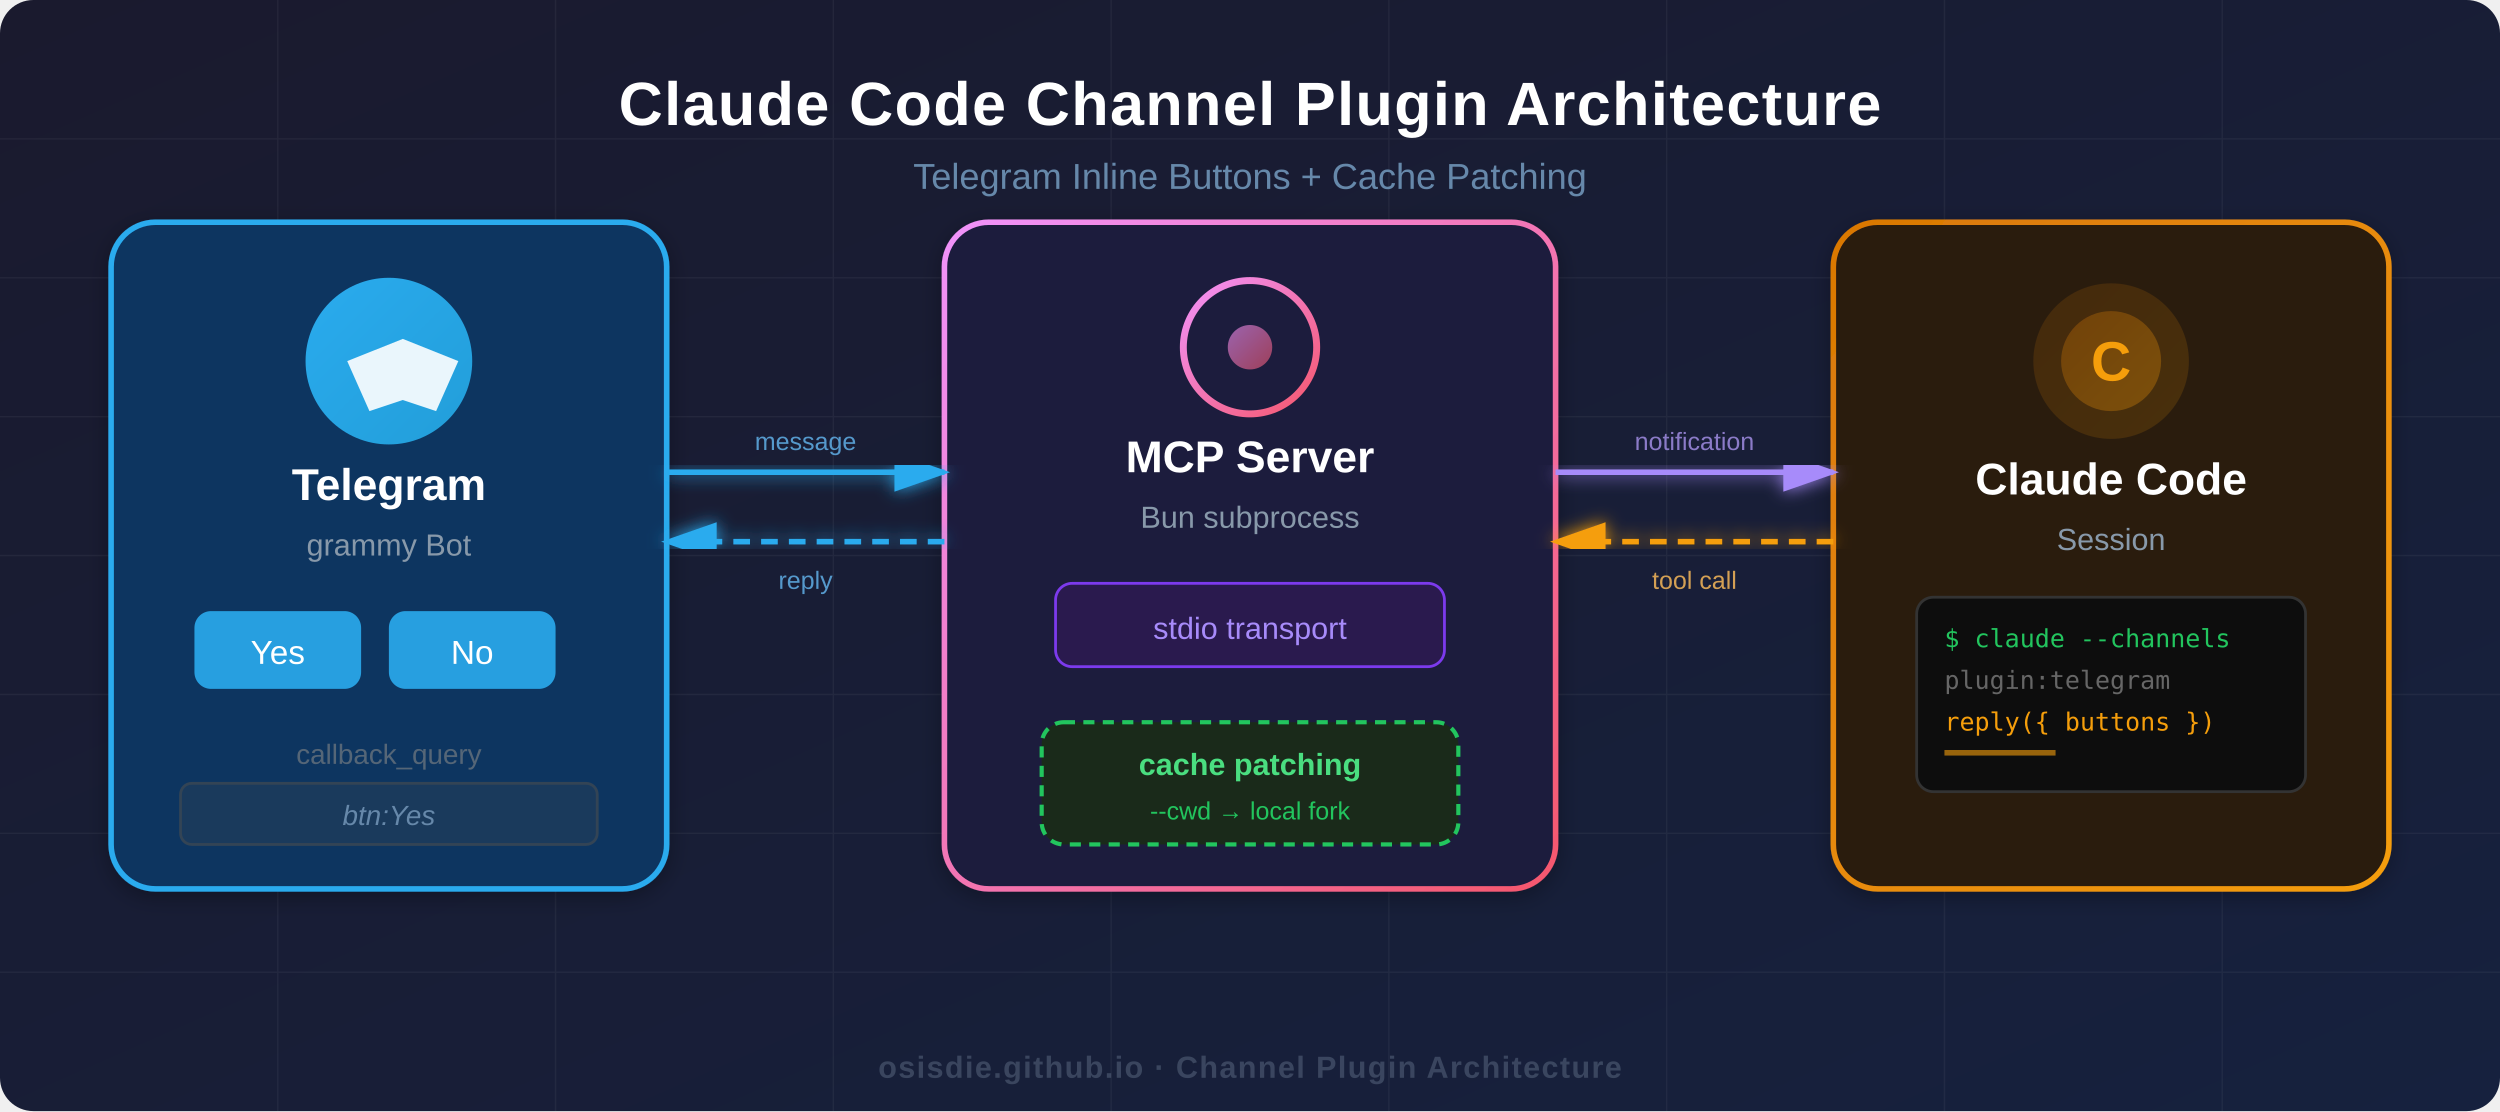
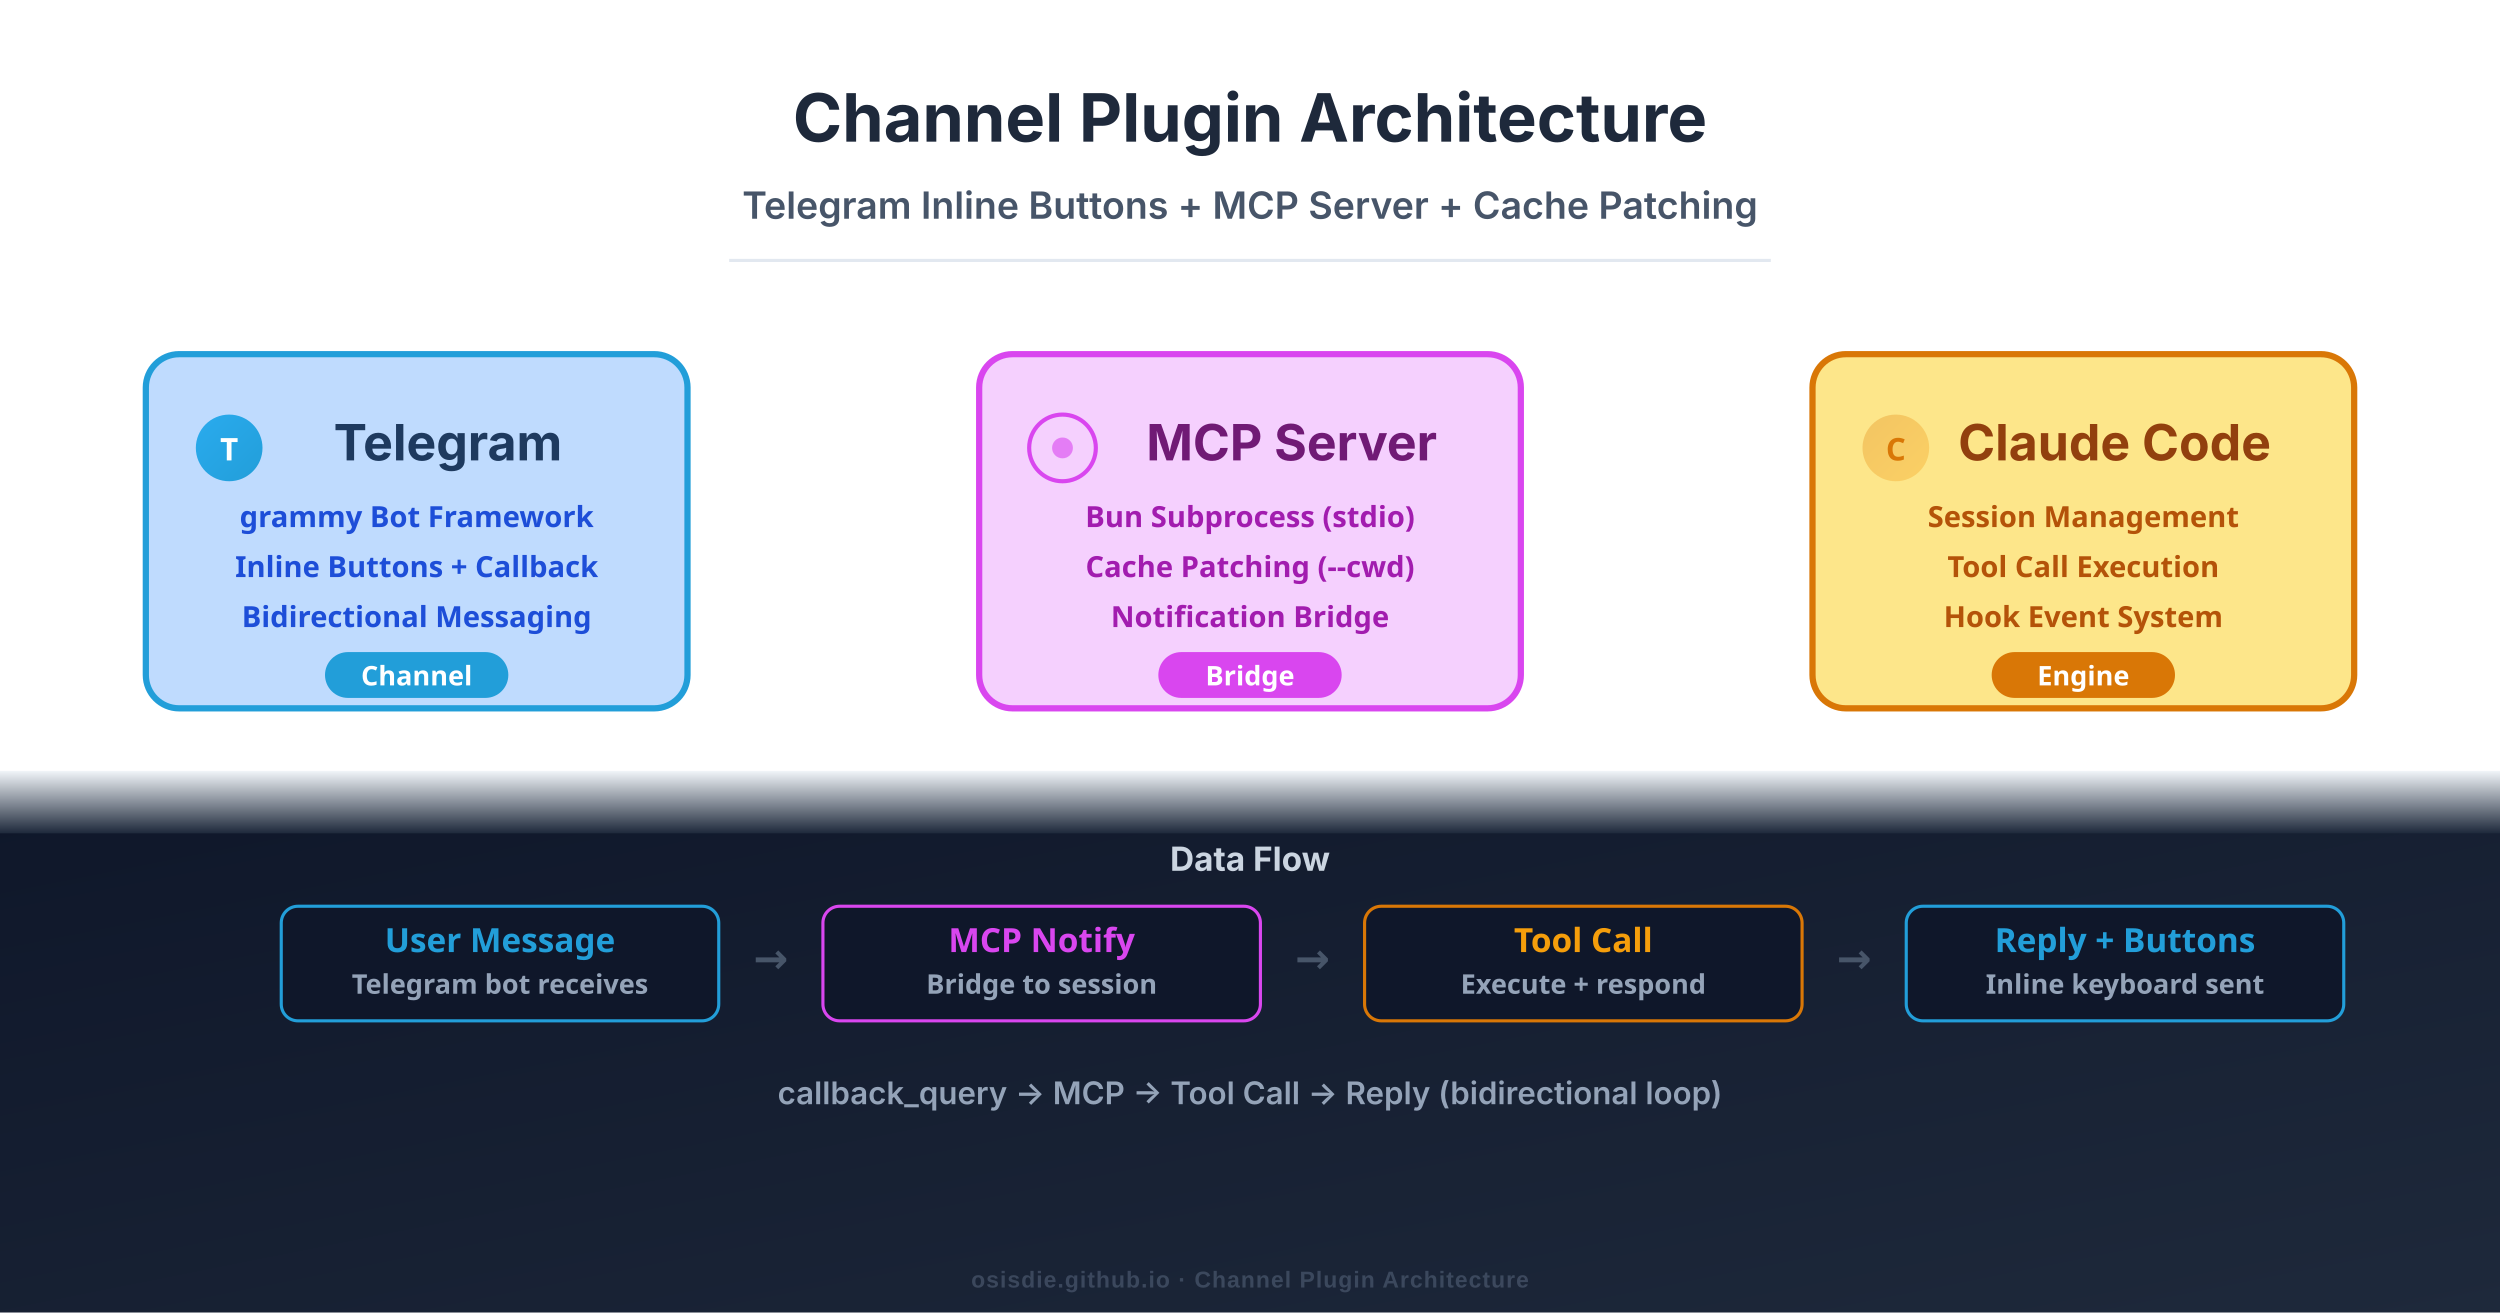
- <svg xmlns="http://www.w3.org/2000/svg" viewBox="0 0 900 400" font-family="Segoe UI, Arial, sans-serif">
+ <svg xmlns="http://www.w3.org/2000/svg" viewBox="0 0 1200 630" width="1200" height="630">
  <defs>
-     <linearGradient id="bgGrad" x1="0%" y1="0%" x2="100%" y2="100%">
-       <stop offset="0%" style="stop-color:#1a1a2e;stop-opacity:1" />
-       <stop offset="100%" style="stop-color:#16213e;stop-opacity:1" />
+     <linearGradient id="transitionGrad" x1="0%" y1="0%" x2="0%" y2="100%">
+       <stop offset="0%" style="stop-color:#f1f5f9" />
+       <stop offset="100%" style="stop-color:#1e293b" />
+     </linearGradient>
+     <linearGradient id="detailBgGrad" x1="0%" y1="0%" x2="100%" y2="100%">
+       <stop offset="0%" style="stop-color:#0f172a" />
+       <stop offset="100%" style="stop-color:#1e293b" />
    </linearGradient>
    <linearGradient id="telegramGrad" x1="0%" y1="0%" x2="100%" y2="100%">
      <stop offset="0%" style="stop-color:#2AABEE" />
      <stop offset="100%" style="stop-color:#229ED9" />
    </linearGradient>
    <linearGradient id="mcpGrad" x1="0%" y1="0%" x2="100%" y2="100%">
      <stop offset="0%" style="stop-color:#f093fb" />
      <stop offset="100%" style="stop-color:#f5576c" />
    </linearGradient>
    <linearGradient id="claudeGrad" x1="0%" y1="0%" x2="100%" y2="100%">
      <stop offset="0%" style="stop-color:#D97706" />
      <stop offset="100%" style="stop-color:#F59E0B" />
    </linearGradient>
-     <filter id="glow">
-       <feGaussianBlur stdDeviation="3" result="coloredBlur" />
-       <feMerge>
-         <feMergeNode in="coloredBlur" />
-         <feMergeNode in="SourceGraphic" />
-       </feMerge>
-     </filter>
    <filter id="shadow">
-       <feDropShadow dx="0" dy="2" stdDeviation="4" flood-color="#000" flood-opacity="0.3" />
+       <feDropShadow dx="0" dy="2" stdDeviation="4" flood-color="#000" flood-opacity="0.12" />
    </filter>
  </defs>
-   <rect width="900" height="400" fill="url(#bgGrad)" rx="12" />
-   <g opacity="0.05" stroke="#fff" stroke-width="0.5">
-     <line x1="0" y1="50" x2="900" y2="50" />
-     <line x1="0" y1="100" x2="900" y2="100" />
-     <line x1="0" y1="150" x2="900" y2="150" />
-     <line x1="0" y1="200" x2="900" y2="200" />
-     <line x1="0" y1="250" x2="900" y2="250" />
-     <line x1="0" y1="300" x2="900" y2="300" />
-     <line x1="0" y1="350" x2="900" y2="350" />
-     <line x1="100" y1="0" x2="100" y2="400" />
-     <line x1="200" y1="0" x2="200" y2="400" />
-     <line x1="300" y1="0" x2="300" y2="400" />
-     <line x1="400" y1="0" x2="400" y2="400" />
-     <line x1="500" y1="0" x2="500" y2="400" />
-     <line x1="600" y1="0" x2="600" y2="400" />
-     <line x1="700" y1="0" x2="700" y2="400" />
-     <line x1="800" y1="0" x2="800" y2="400" />
+   <rect width="1200" height="630" fill="#ffffff" />
+   <rect y="390" width="1200" height="240" fill="url(#detailBgGrad)" />
+   <rect y="370" width="1200" height="30" fill="url(#transitionGrad)" />
+   <text x="600" y="68" text-anchor="middle" font-family="-apple-system, BlinkMacSystemFont, Segoe UI, Noto Sans TC, sans-serif" font-size="32" font-weight="700" fill="#1e293b">
+     Channel Plugin Architecture
+   </text>
+   <text x="600" y="105" text-anchor="middle" font-family="-apple-system, BlinkMacSystemFont, Segoe UI, sans-serif" font-size="18" font-weight="600" fill="#475569">
+     Telegram Inline Buttons + MCP Server + Cache Patching
+   </text>
+   <line x1="350" y1="125" x2="850" y2="125" stroke="#e2e8f0" stroke-width="1.5" />
+   <g transform="translate(200, 235)">
+     <rect x="-130" y="-65" width="260" height="170" rx="16" fill="#bfdbfe" stroke="#229ED9" stroke-width="3" />
+     <circle cx="-90" cy="-20" r="16" fill="url(#telegramGrad)" />
+     <text x="-90" y="-14" text-anchor="middle" font-family="sans-serif" font-size="15" font-weight="700" fill="#fff">T</text>
+     <text x="15" y="-14" text-anchor="middle" font-family="-apple-system, BlinkMacSystemFont, Segoe UI, sans-serif" font-size="24" font-weight="700" fill="#1e3a5f">Telegram</text>
+     <text x="0" y="18" text-anchor="middle" font-family="sans-serif" font-size="14" font-weight="600" fill="#1d4ed8">grammy Bot Framework</text>
+     <text x="0" y="42" text-anchor="middle" font-family="sans-serif" font-size="14" font-weight="600" fill="#1d4ed8">Inline Buttons + Callback</text>
+     <text x="0" y="66" text-anchor="middle" font-family="sans-serif" font-size="14" font-weight="600" fill="#1d4ed8">Bidirectional Messaging</text>
+     <rect x="-44" y="78" width="88" height="22" rx="11" fill="#229ED9" />
+     <text x="0" y="94" text-anchor="middle" font-family="sans-serif" font-size="13" font-weight="700" fill="#fff">Channel</text>
  </g>
-   <g filter="url(#shadow)">
-     <rect x="40" y="80" width="200" height="240" rx="16" fill="#0f3460" stroke="#2AABEE" stroke-width="2" />
+   <g transform="translate(600, 235)">
+     <rect x="-130" y="-65" width="260" height="170" rx="16" fill="#f5d0fe" stroke="#d946ef" stroke-width="3" />
+     <circle cx="-90" cy="-20" r="16" fill="none" stroke="#d946ef" stroke-width="2" />
+     <circle cx="-90" cy="-20" r="5" fill="#d946ef" opacity="0.6" />
+     <text x="20" y="-14" text-anchor="middle" font-family="-apple-system, BlinkMacSystemFont, Segoe UI, sans-serif" font-size="24" font-weight="700" fill="#701a75">MCP Server</text>
+     <text x="0" y="18" text-anchor="middle" font-family="sans-serif" font-size="14" font-weight="600" fill="#a21caf">Bun Subprocess (stdio)</text>
+     <text x="0" y="42" text-anchor="middle" font-family="sans-serif" font-size="14" font-weight="600" fill="#a21caf">Cache Patching (--cwd)</text>
+     <text x="0" y="66" text-anchor="middle" font-family="sans-serif" font-size="14" font-weight="600" fill="#a21caf">Notification Bridge</text>
+     <rect x="-44" y="78" width="88" height="22" rx="11" fill="#d946ef" />
+     <text x="0" y="94" text-anchor="middle" font-family="sans-serif" font-size="13" font-weight="700" fill="#fff">Bridge</text>
  </g>
-   <circle cx="140" cy="130" r="30" fill="url(#telegramGrad)" />
-   <path d="M125 130l20-8 20 8-8 18-12-4-12 4z" fill="#fff" opacity="0.9" />
-   <text x="140" y="180" text-anchor="middle" fill="#fff" font-size="16" font-weight="600">Telegram</text>
-   <text x="140" y="200" text-anchor="middle" fill="#8899aa" font-size="11">grammy Bot</text>
-   <rect x="70" y="220" width="60" height="28" rx="6" fill="#2AABEE" opacity="0.9" />
-   <text x="100" y="239" text-anchor="middle" fill="#fff" font-size="12" font-weight="500">Yes</text>
-   <rect x="140" y="220" width="60" height="28" rx="6" fill="#2AABEE" opacity="0.9" />
-   <text x="170" y="239" text-anchor="middle" fill="#fff" font-size="12" font-weight="500">No</text>
-   <text x="140" y="275" text-anchor="middle" fill="#556677" font-size="10">callback_query</text>
-   <rect x="65" y="282" width="150" height="22" rx="4" fill="#1a3a5c" stroke="#334455" stroke-width="1" />
-   <text x="140" y="297" text-anchor="middle" fill="#6688aa" font-size="10" font-style="italic">btn:Yes</text>
-   <g filter="url(#shadow)">
-     <rect x="340" y="80" width="220" height="240" rx="16" fill="#1a1a3e" stroke="url(#mcpGrad)" stroke-width="2" />
+   <g transform="translate(1000, 235)">
+     <rect x="-130" y="-65" width="260" height="170" rx="16" fill="#fde68a" stroke="#d97706" stroke-width="3" />
+     <circle cx="-90" cy="-20" r="16" fill="url(#claudeGrad)" opacity="0.3" />
+     <text x="-90" y="-14" text-anchor="middle" font-family="sans-serif" font-size="15" font-weight="700" fill="#d97706">C</text>
+     <text x="15" y="-14" text-anchor="middle" font-family="-apple-system, BlinkMacSystemFont, Segoe UI, sans-serif" font-size="24" font-weight="700" fill="#92400e">Claude Code</text>
+     <text x="0" y="18" text-anchor="middle" font-family="sans-serif" font-size="14" font-weight="600" fill="#b45309">Session Management</text>
+     <text x="0" y="42" text-anchor="middle" font-family="sans-serif" font-size="14" font-weight="600" fill="#b45309">Tool Call Execution</text>
+     <text x="0" y="66" text-anchor="middle" font-family="sans-serif" font-size="14" font-weight="600" fill="#b45309">Hook Event System</text>
+     <rect x="-44" y="78" width="88" height="22" rx="11" fill="#d97706" />
+     <text x="0" y="94" text-anchor="middle" font-family="sans-serif" font-size="13" font-weight="700" fill="#fff">Engine</text>
  </g>
-   <circle cx="450" cy="125" r="24" fill="none" stroke="url(#mcpGrad)" stroke-width="2.5" />
-   <circle cx="450" cy="125" r="8" fill="url(#mcpGrad)" opacity="0.6" />
-   <line x1="450" y1="101" x2="450" y2="109" stroke="url(#mcpGrad)" stroke-width="2" />
-   <line x1="450" y1="141" x2="450" y2="149" stroke="url(#mcpGrad)" stroke-width="2" />
-   <line x1="426" y1="125" x2="434" y2="125" stroke="url(#mcpGrad)" stroke-width="2" />
-   <line x1="466" y1="125" x2="474" y2="125" stroke="url(#mcpGrad)" stroke-width="2" />
-   <text x="450" y="170" text-anchor="middle" fill="#fff" font-size="16" font-weight="600">MCP Server</text>
-   <text x="450" y="190" text-anchor="middle" fill="#8899aa" font-size="11">Bun subprocess</text>
-   <rect x="380" y="210" width="140" height="30" rx="6" fill="#2a1a4e" stroke="#7c3aed" stroke-width="1" />
-   <text x="450" y="230" text-anchor="middle" fill="#a78bfa" font-size="11">stdio transport</text>
-   <rect x="375" y="260" width="150" height="44" rx="8" fill="#1a2a1a" stroke="#22c55e" stroke-width="1.5" stroke-dasharray="4,3" />
-   <text x="450" y="279" text-anchor="middle" fill="#4ade80" font-size="11" font-weight="600">cache patching</text>
-   <text x="450" y="295" text-anchor="middle" fill="#22c55e" font-size="9">--cwd → local fork</text>
-   <g filter="url(#shadow)">
-     <rect x="660" y="80" width="200" height="240" rx="16" fill="#2a1a0e" stroke="url(#claudeGrad)" stroke-width="2" />
-   </g>
-   <circle cx="760" cy="130" r="28" fill="url(#claudeGrad)" opacity="0.15" />
-   <circle cx="760" cy="130" r="18" fill="url(#claudeGrad)" opacity="0.3" />
-   <text x="760" y="137" text-anchor="middle" fill="#F59E0B" font-size="20" font-weight="700">C</text>
-   <text x="760" y="178" text-anchor="middle" fill="#fff" font-size="16" font-weight="600">Claude Code</text>
-   <text x="760" y="198" text-anchor="middle" fill="#8899aa" font-size="11">Session</text>
-   <rect x="690" y="215" width="140" height="70" rx="6" fill="#0d0d0d" stroke="#333" stroke-width="1" />
-   <text x="700" y="233" fill="#22c55e" font-size="9" font-family="monospace">$ claude --channels</text>
-   <text x="700" y="248" fill="#666" font-size="9" font-family="monospace">  plugin:telegram</text>
-   <text x="700" y="263" fill="#F59E0B" font-size="9" font-family="monospace">reply({ buttons })</text>
-   <rect x="700" y="270" width="40" height="2" fill="#F59E0B" opacity="0.6">
-     <animate attributeName="opacity" values="0.6;0;0.6" dur="1.5s" repeatCount="indefinite" />
-   </rect>
-   <g filter="url(#glow)">
-     <line x1="240" y1="170" x2="340" y2="170" stroke="#2AABEE" stroke-width="2" marker-end="url(#arrowBlue)" />
-     <line x1="340" y1="195" x2="240" y2="195" stroke="#2AABEE" stroke-width="2" stroke-dasharray="6,4" marker-end="url(#arrowBlueR)" />
-   </g>
-   <g filter="url(#glow)">
-     <line x1="560" y1="170" x2="660" y2="170" stroke="#a78bfa" stroke-width="2" marker-end="url(#arrowPurple)" />
-     <line x1="660" y1="195" x2="560" y2="195" stroke="#F59E0B" stroke-width="2" stroke-dasharray="6,4" marker-end="url(#arrowOrangeR)" />
-   </g>
-   <defs>
-     <marker id="arrowBlue" markerWidth="10" markerHeight="7" refX="9" refY="3.5" orient="auto">
-       <polygon points="0 0, 10 3.5, 0 7" fill="#2AABEE" />
-     </marker>
-     <marker id="arrowBlueR" markerWidth="10" markerHeight="7" refX="9" refY="3.5" orient="auto">
-       <polygon points="0 0, 10 3.5, 0 7" fill="#2AABEE" />
-     </marker>
-     <marker id="arrowPurple" markerWidth="10" markerHeight="7" refX="9" refY="3.5" orient="auto">
-       <polygon points="0 0, 10 3.5, 0 7" fill="#a78bfa" />
-     </marker>
-     <marker id="arrowOrangeR" markerWidth="10" markerHeight="7" refX="9" refY="3.5" orient="auto">
-       <polygon points="0 0, 10 3.5, 0 7" fill="#F59E0B" />
-     </marker>
-   </defs>
-   <text x="290" y="162" text-anchor="middle" fill="#5599cc" font-size="9">message</text>
-   <text x="290" y="212" text-anchor="middle" fill="#5599cc" font-size="9">reply</text>
-   <text x="610" y="162" text-anchor="middle" fill="#8b7bc8" font-size="9">notification</text>
-   <text x="610" y="212" text-anchor="middle" fill="#d4a054" font-size="9">tool call</text>
-   <text x="450" y="45" text-anchor="middle" fill="#fff" font-size="22" font-weight="700" letter-spacing="0.5">Claude Code Channel Plugin Architecture</text>
-   <text x="450" y="68" text-anchor="middle" fill="#6688aa" font-size="13">Telegram Inline Buttons + Cache Patching</text>
+   <text x="600" y="418" text-anchor="middle" font-family="-apple-system, BlinkMacSystemFont, Segoe UI, sans-serif" font-size="16" font-weight="700" fill="#cbd5e1">Data Flow</text>
+   <rect x="135" y="435" width="210" height="55" rx="8" fill="#0f172a" stroke="#229ED9" stroke-width="1.5" />
+   <text x="240" y="457" text-anchor="middle" font-family="sans-serif" font-size="16" font-weight="700" fill="#229ED9">User Message</text>
+   <text x="240" y="477" text-anchor="middle" font-family="sans-serif" font-size="13" font-weight="600" fill="#94a3b8">Telegram bot receives</text>
+   <text x="370" y="467" text-anchor="middle" font-family="sans-serif" font-size="20" font-weight="700" fill="#475569">→</text>
+   <rect x="395" y="435" width="210" height="55" rx="8" fill="#0f172a" stroke="#d946ef" stroke-width="1.5" />
+   <text x="500" y="457" text-anchor="middle" font-family="sans-serif" font-size="16" font-weight="700" fill="#d946ef">MCP Notify</text>
+   <text x="500" y="477" text-anchor="middle" font-family="sans-serif" font-size="13" font-weight="600" fill="#94a3b8">Bridge to session</text>
+   <text x="630" y="467" text-anchor="middle" font-family="sans-serif" font-size="20" font-weight="700" fill="#475569">→</text>
+   <rect x="655" y="435" width="210" height="55" rx="8" fill="#0f172a" stroke="#d97706" stroke-width="1.5" />
+   <text x="760" y="457" text-anchor="middle" font-family="sans-serif" font-size="16" font-weight="700" fill="#F59E0B">Tool Call</text>
+   <text x="760" y="477" text-anchor="middle" font-family="sans-serif" font-size="13" font-weight="600" fill="#94a3b8">Execute + respond</text>
+   <text x="890" y="467" text-anchor="middle" font-family="sans-serif" font-size="20" font-weight="700" fill="#475569">→</text>
+   <rect x="915" y="435" width="210" height="55" rx="8" fill="#0f172a" stroke="#229ED9" stroke-width="1.5" />
+   <text x="1020" y="457" text-anchor="middle" font-family="sans-serif" font-size="16" font-weight="700" fill="#229ED9">Reply + Buttons</text>
+   <text x="1020" y="477" text-anchor="middle" font-family="sans-serif" font-size="13" font-weight="600" fill="#94a3b8">Inline keyboard sent</text>
+   <text x="600" y="530" text-anchor="middle" font-family="-apple-system, BlinkMacSystemFont, Segoe UI, sans-serif" font-size="15" font-weight="600" fill="#94a3b8">
+     callback_query → MCP → Tool Call → Reply (bidirectional loop)
+   </text>
  <g opacity="0.45">
-     <text x="450" y="388" text-anchor="middle" fill="#64748b" font-family="Segoe UI, Arial, sans-serif" font-size="11" font-weight="600" letter-spacing="0.5px">osisdie.github.io · Channel Plugin Architecture</text>
+     <text x="600" y="618" text-anchor="middle" fill="#64748b" font-family="Segoe UI, Arial, sans-serif" font-size="11" font-weight="600" letter-spacing="0.5px">osisdie.github.io · Channel Plugin Architecture</text>
  </g>
</svg>
